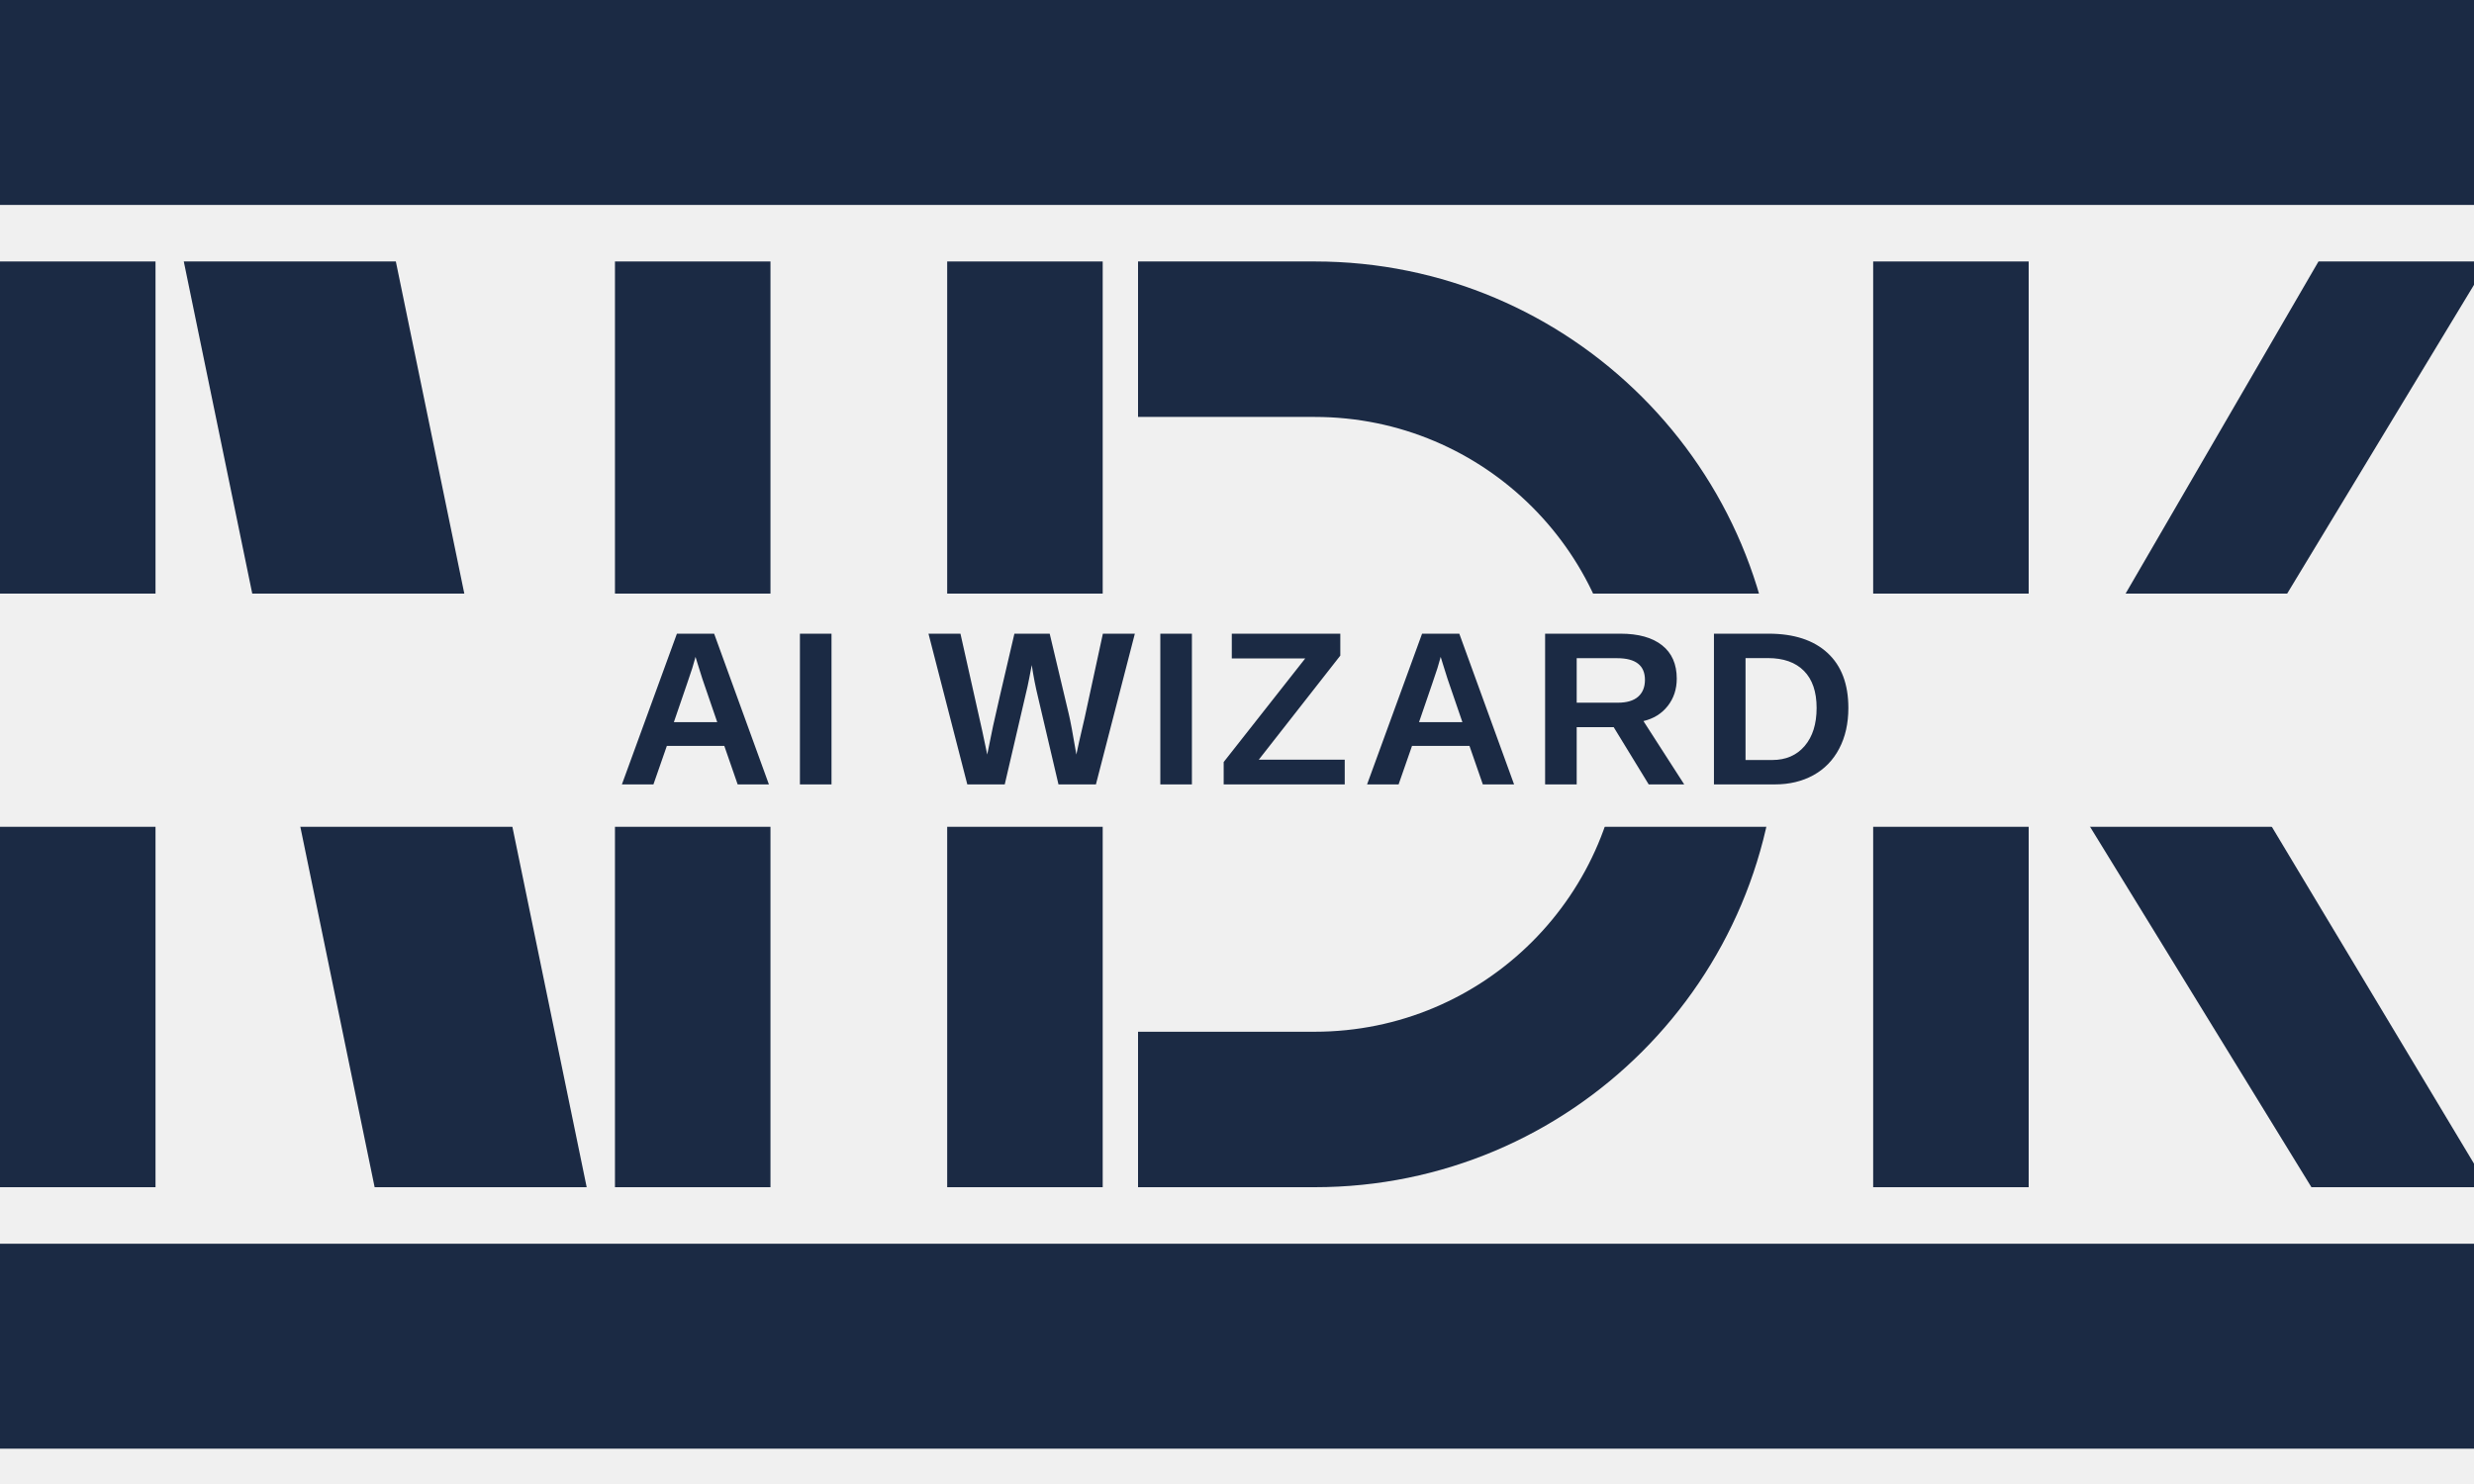
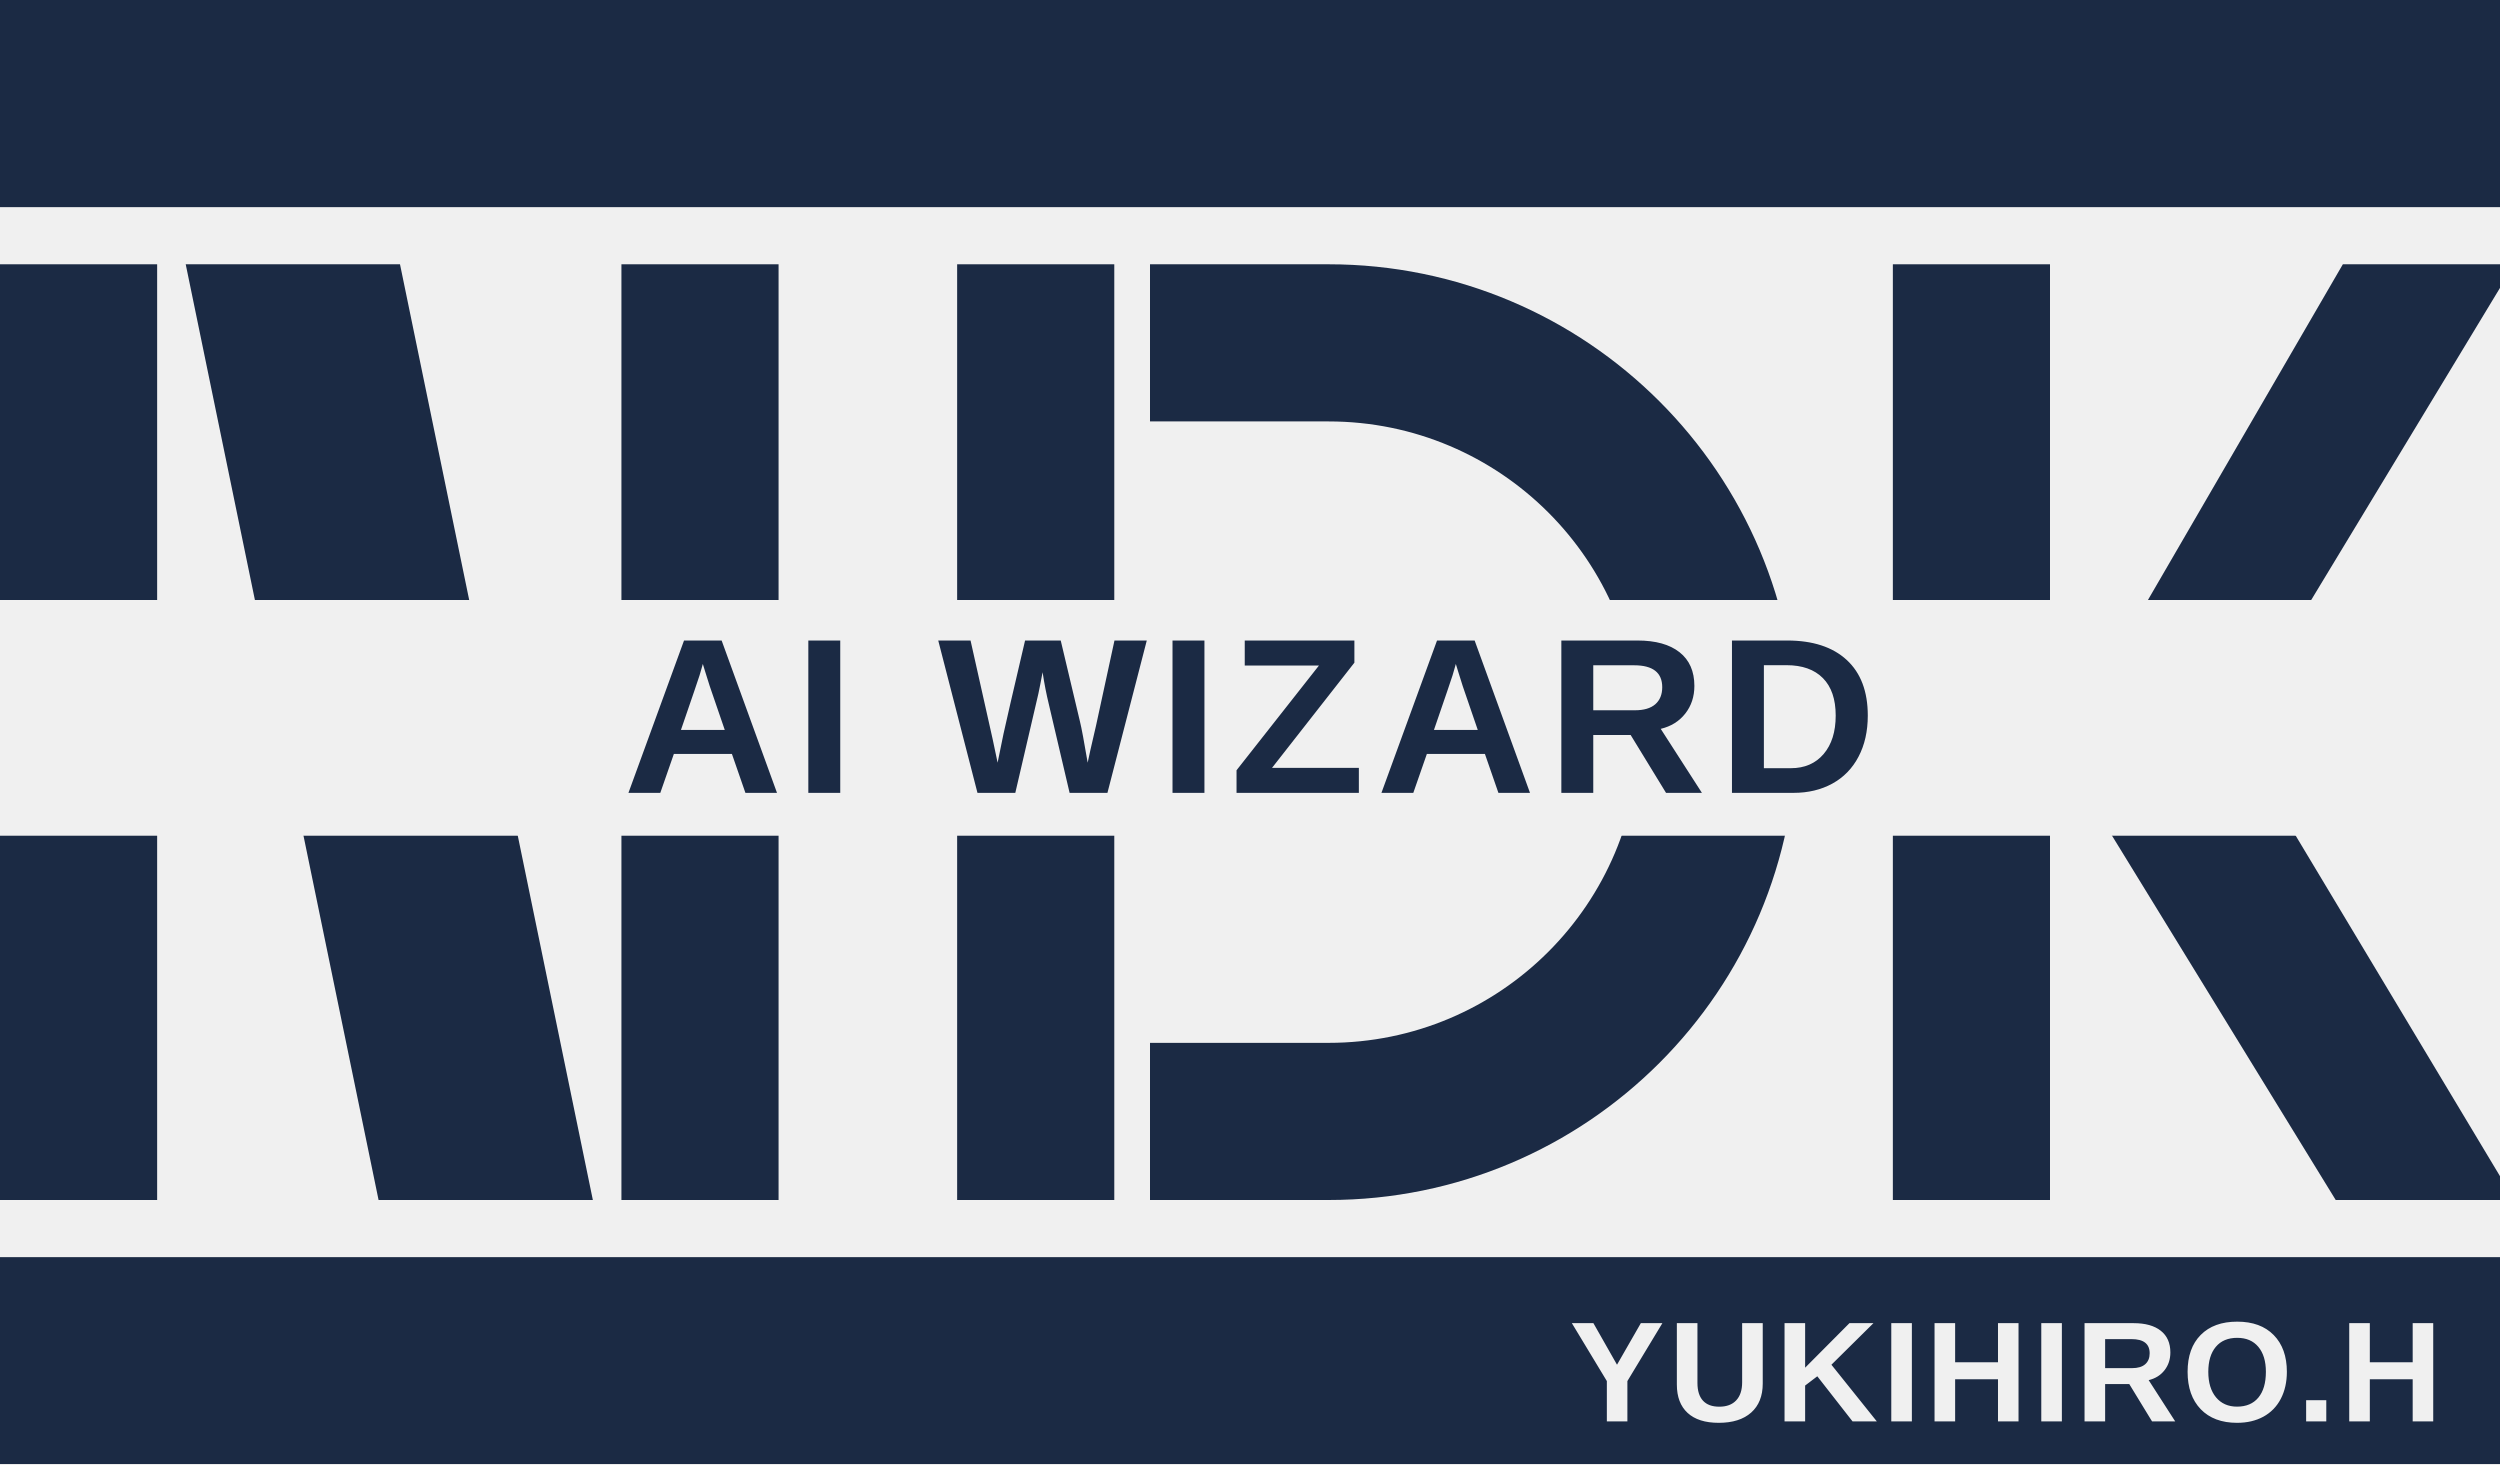
- <svg xmlns="http://www.w3.org/2000/svg" overflow="hidden" viewBox="0 0 700 420" role="img" aria-label="NDK AI WIZARD">
+ <svg xmlns="http://www.w3.org/2000/svg" overflow="hidden" viewBox="0 0 700 410" role="img" aria-label="NDK AI WIZARD">
  <defs>
    <mask id="ndk-gap">
      <rect width="700" height="420" fill="#fff" />
      <rect x="0" y="168" width="700" height="66" fill="#000" />
    </mask>
+     <mask id="ndk-name">
+       <rect width="700" height="420" fill="#fff" />
+       <text x="684" y="398" text-anchor="end" font-family="'Helvetica Neue',Arial,sans-serif" font-weight="700" font-size="40" letter-spacing="1" fill="#000">YUKIHIRO.H</text>
+     </mask>
  </defs>
  <g fill="#1b2a44">
    <rect x="0" y="0" width="700" height="58" />
-     <rect x="0" y="352" width="700" height="58" />
+     <rect x="0" y="352" width="700" height="58" mask="url(#ndk-name)" />
    <g mask="url(#ndk-gap)">
      <rect x="0" y="74" width="44" height="262" />
      <polygon points="52,74 112,74 166,336 106,336" />
      <rect x="174" y="74" width="44" height="262" />
      <rect x="268" y="74" width="44" height="262" />
      <path d="M322 74 H372 A131 131 0 0 1 372 336 H322 V292 H372 A87 87 0 0 0 372 118 H322 Z" />
      <rect x="530" y="74" width="44" height="262" />
      <polygon points="584,198 656,74 704,74 606,236" />
      <polygon points="608,176 704,336 654,336 584,222" />
    </g>
    <text x="350" y="222" text-anchor="middle" font-family="'Zen Kaku Gothic New','Helvetica Neue',Arial,sans-serif" font-weight="700" font-size="62" letter-spacing="3">AI WIZARD</text>
  </g>
</svg>
